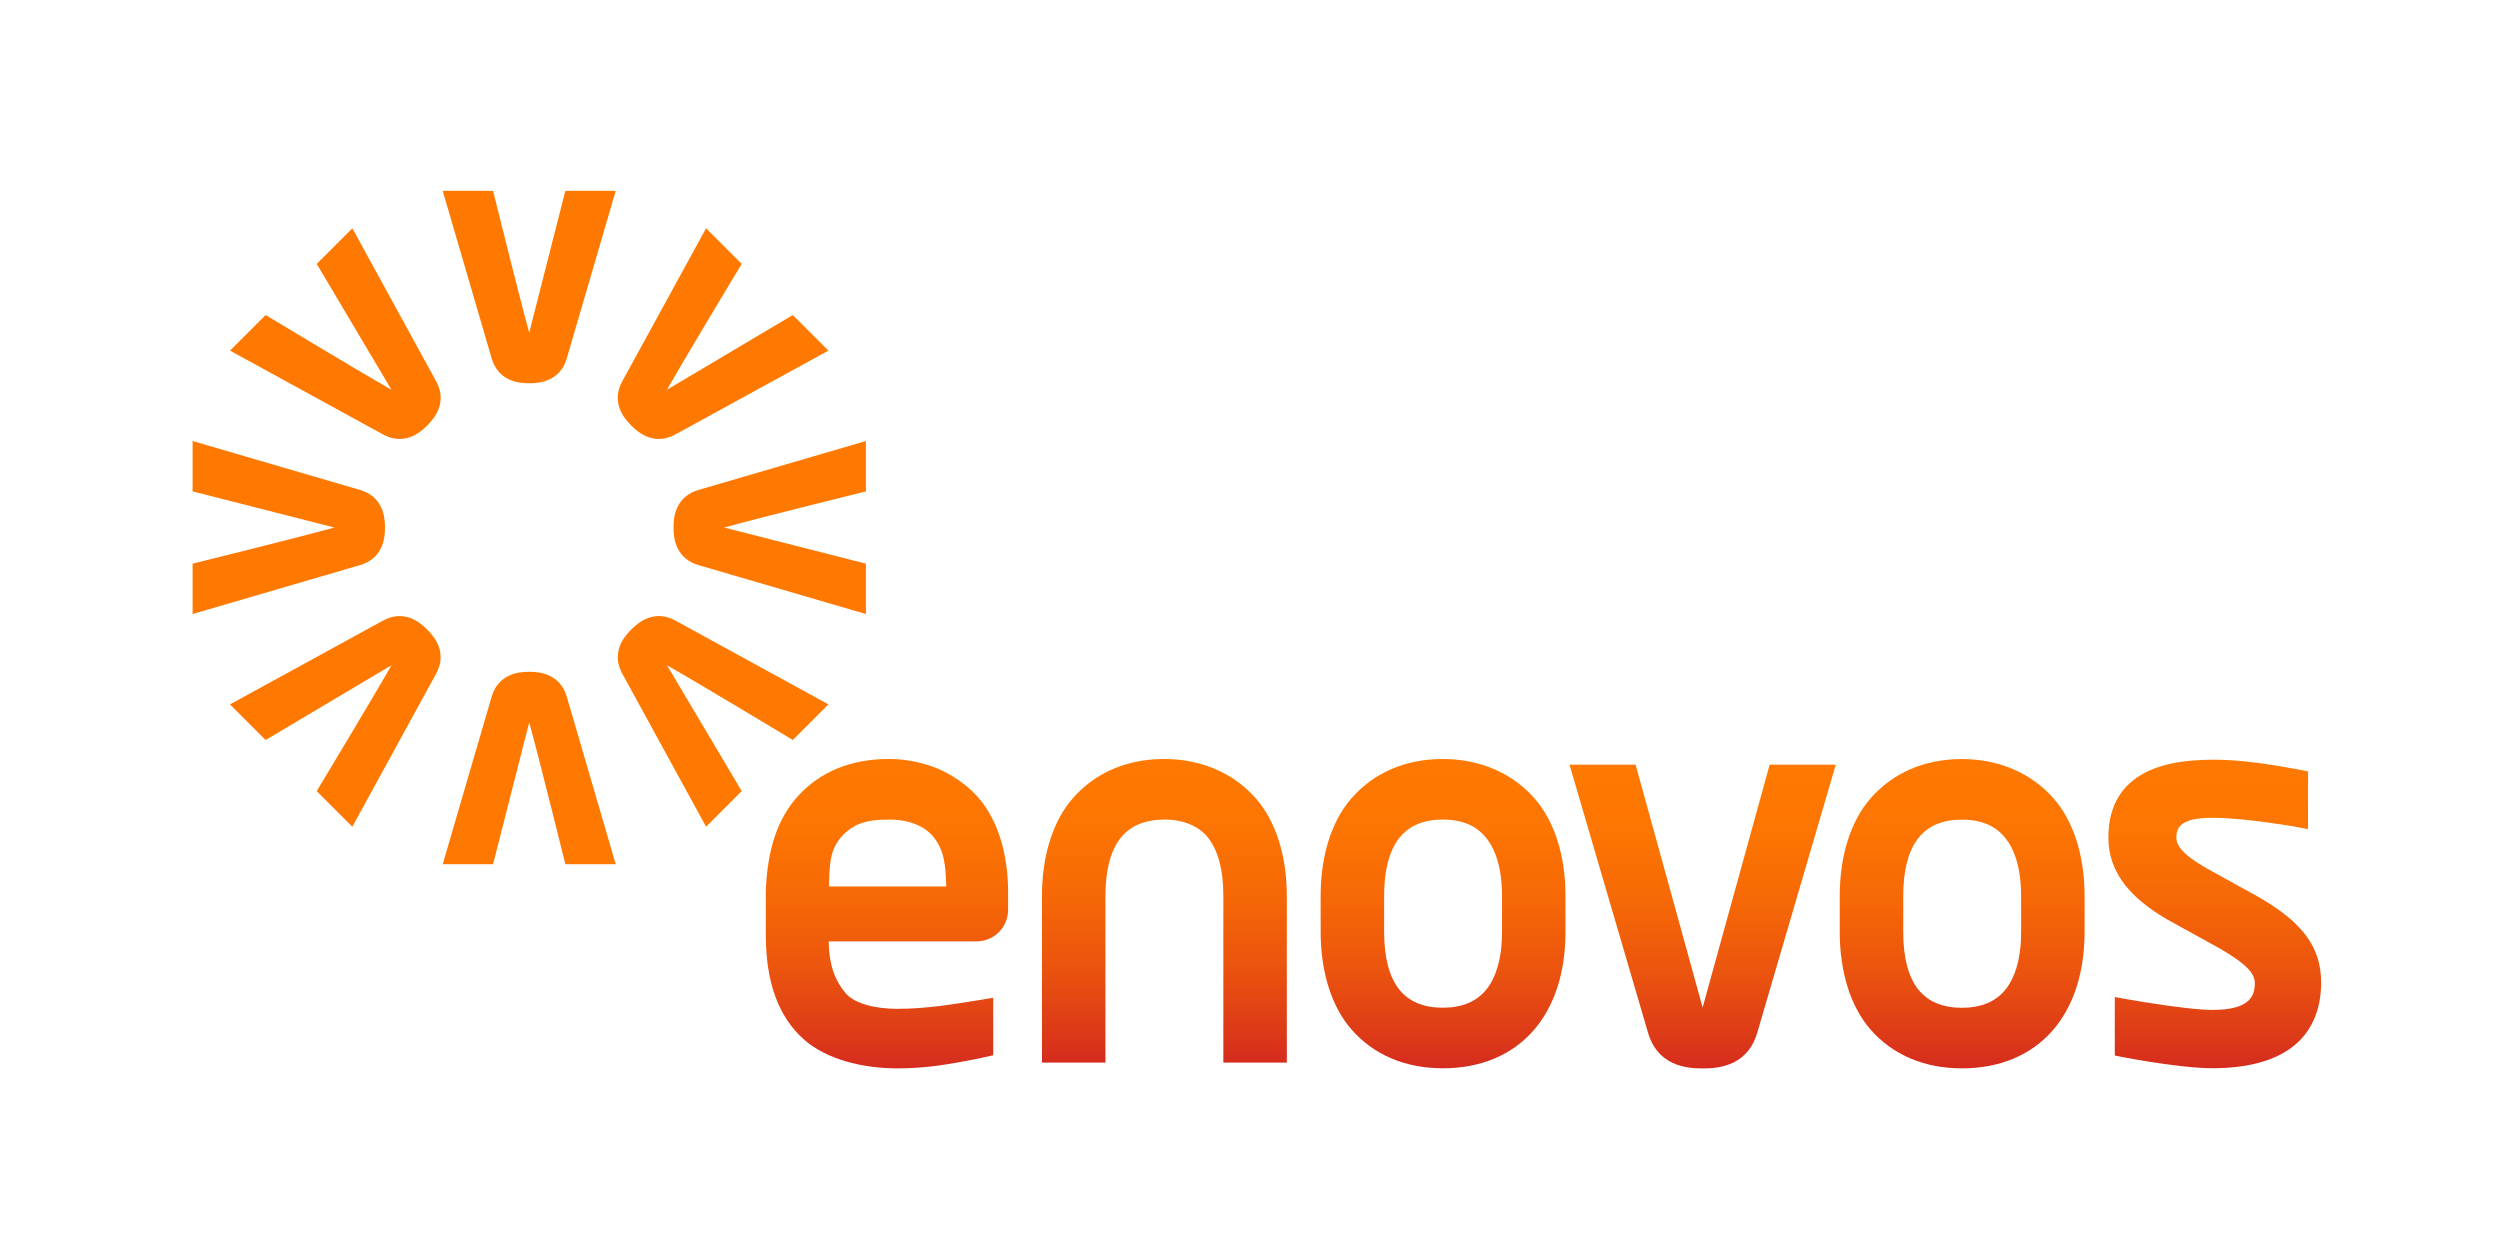
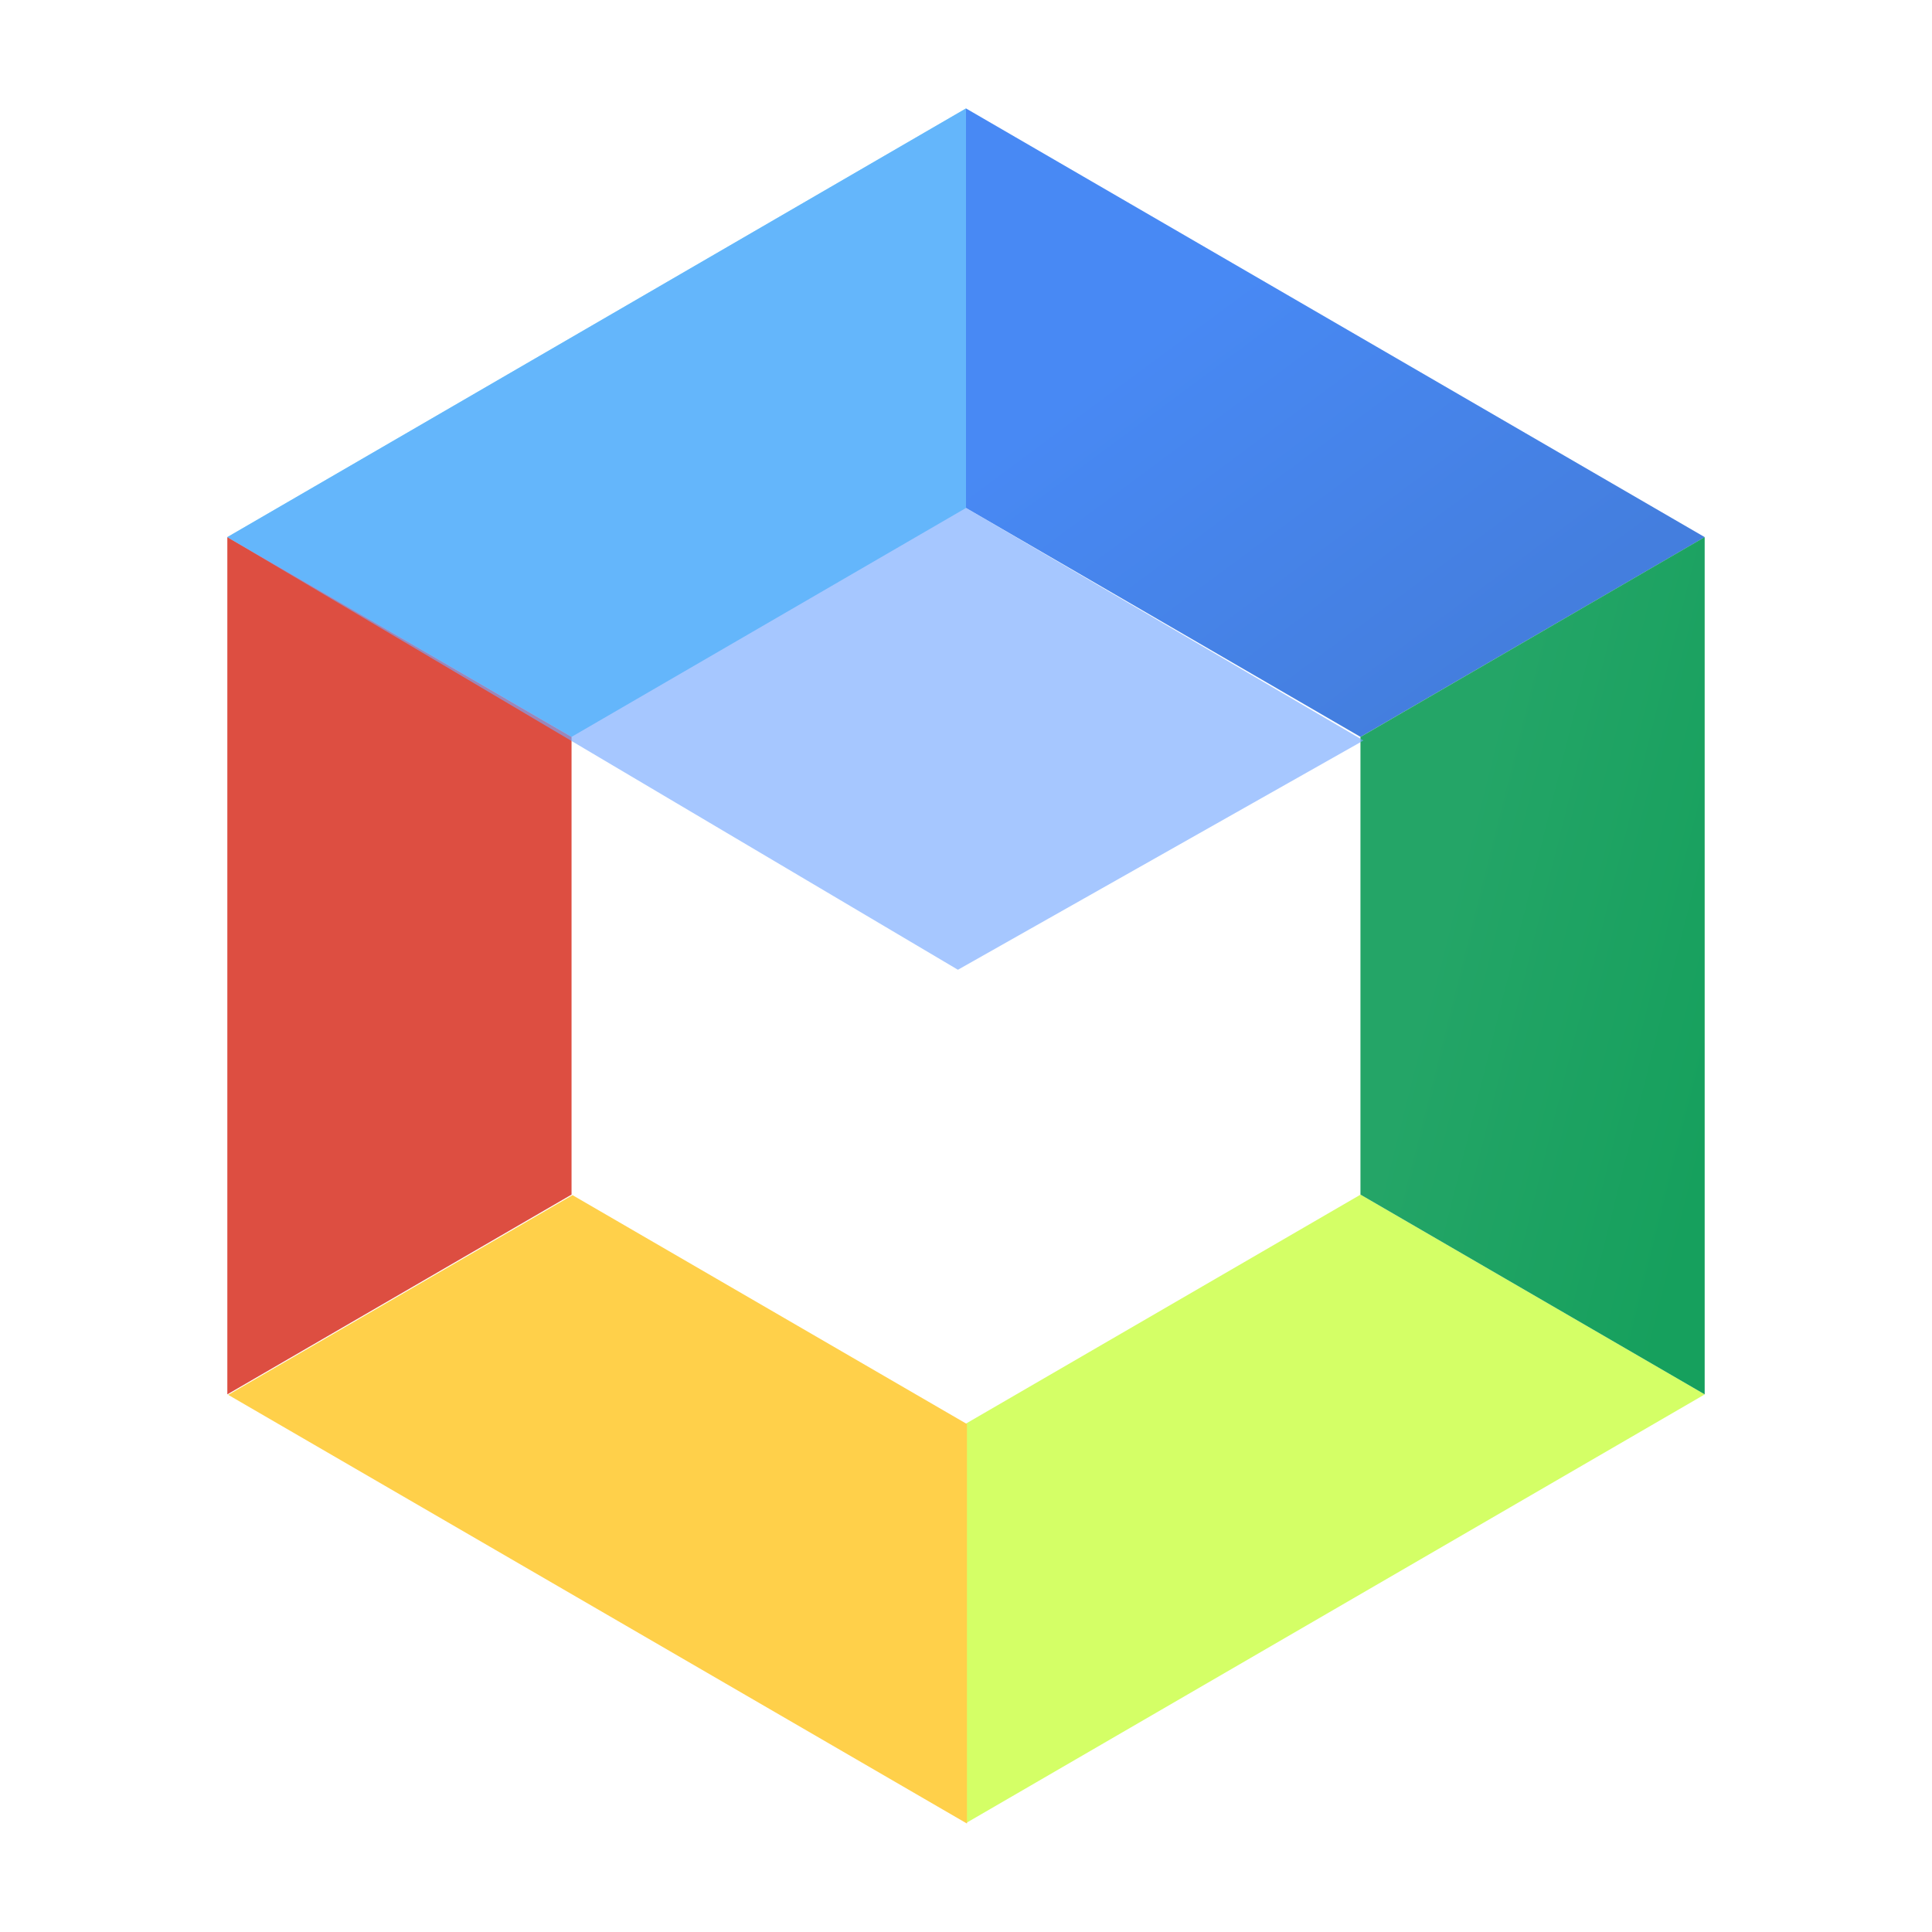
- <svg xmlns="http://www.w3.org/2000/svg" version="1.1" id="Layer_1" x="0px" y="0px" width="1695.118px" height="850.394px" viewBox="0 0 1695.118 850.394" enable-background="new 0 0 1695.118 850.394" xml:space="preserve">
-   <linearGradient id="SVGID_1_" gradientUnits="userSpaceOnUse" x1="978.471" y1="724.345" x2="978.471" y2="514.637">
-     <stop offset="0" style="stop-color:#D52B1E" />
-     <stop offset="0.081" style="stop-color:#DB3719" />
-     <stop offset="0.316" style="stop-color:#EB540E" />
-     <stop offset="0.549" style="stop-color:#F66806" />
-     <stop offset="0.778" style="stop-color:#FD7502" />
-     <stop offset="1" style="stop-color:#FF7900" />
-   </linearGradient>
-   <path fill="url(#SVGID_1_)" d="M978.307,724.345c-25.533,0-46.985-9.135-62.033-26.411c-13.419-15.412-20.812-38.876-20.812-66.072  v-24.402c0-27.222,7.393-50.693,20.812-66.094c15.239-17.487,36.689-26.729,62.033-26.729c24.992,0,47.074,9.485,62.181,26.71  c13.537,15.436,20.991,38.916,20.991,66.112v24.402c0,27.707-7.61,50.942-22.004,67.196  C1024.825,715.603,1003.675,724.345,978.307,724.345L978.307,724.345z M978.307,555.696c-13.127,0-23.101,4.253-29.648,12.644  c-6.73,8.627-10.144,21.787-10.144,39.119v24.402c0,17.289,3.409,30.387,10.134,38.928c6.526,8.29,16.506,12.488,29.658,12.493  c11.266,0.004,24.426-3.095,32.337-16.379c5.117-8.594,7.828-20.358,7.805-35.042v-24.402c-0.057-25.414-7.863-40.347-19.807-47.09  C993.101,557.242,986.243,555.696,978.307,555.696L978.307,555.696z" />
-   <linearGradient id="SVGID_2_" gradientUnits="userSpaceOnUse" x1="1330.438" y1="724.389" x2="1330.438" y2="514.68">
-     <stop offset="0" style="stop-color:#D52B1E" />
-     <stop offset="0.081" style="stop-color:#DB3719" />
-     <stop offset="0.316" style="stop-color:#EB540E" />
-     <stop offset="0.549" style="stop-color:#F66806" />
-     <stop offset="0.778" style="stop-color:#FD7502" />
-     <stop offset="1" style="stop-color:#FF7900" />
-   </linearGradient>
-   <path fill="url(#SVGID_2_)" d="M1330.275,724.389c-25.535,0-46.985-9.134-62.035-26.411c-13.419-15.412-20.812-38.876-20.812-66.073  v-24.401c0-27.221,7.393-50.692,20.813-66.095c15.237-17.486,36.688-26.729,62.033-26.729c24.99,0,47.072,9.486,62.179,26.711  c13.537,15.436,20.992,38.916,20.992,66.112v24.401c0,27.708-7.607,50.944-22.005,67.198  C1376.794,715.646,1355.643,724.389,1330.275,724.389L1330.275,724.389z M1330.275,555.738c-13.127,0-23.102,4.254-29.648,12.646  c-6.732,8.625-10.144,21.785-10.144,39.118v24.401c0,17.291,3.407,30.388,10.134,38.928c6.527,8.289,16.506,12.489,29.658,12.494  c11.264,0.004,24.426-3.096,32.337-16.38c5.118-8.593,7.826-20.356,7.803-35.042v-24.401c-0.057-25.414-7.861-40.348-19.807-47.09  C1345.067,557.285,1338.212,555.738,1330.275,555.738L1330.275,555.738z" />
-   <linearGradient id="SVGID_3_" gradientUnits="userSpaceOnUse" x1="1154.47" y1="724.454" x2="1154.47" y2="518.501">
-     <stop offset="0" style="stop-color:#D52B1E" />
-     <stop offset="0.081" style="stop-color:#DB3719" />
-     <stop offset="0.316" style="stop-color:#EB540E" />
-     <stop offset="0.549" style="stop-color:#F66806" />
-     <stop offset="0.778" style="stop-color:#FD7502" />
-     <stop offset="1" style="stop-color:#FF7900" />
-   </linearGradient>
-   <path fill="url(#SVGID_3_)" d="M1244.746,518.501h-44.839l-45.438,164.631c-0.002-0.002-0.002,0.003-0.002,0.003  c-0.002,0.007-45.435-164.634-45.435-164.634h-44.839l53.244,181.723c2.784,9.609,8.298,16.449,16.394,20.331  c7.282,3.493,15.259,3.898,20.624,3.899h0.025c5.365-0.001,13.343-0.406,20.626-3.899c8.093-3.882,13.607-10.722,16.392-20.331  L1244.746,518.501z" />
-   <linearGradient id="SVGID_4_" gradientUnits="userSpaceOnUse" x1="601.403" y1="724.403" x2="601.403" y2="514.613">
-     <stop offset="0" style="stop-color:#D52B1E" />
-     <stop offset="0.081" style="stop-color:#DB3719" />
-     <stop offset="0.316" style="stop-color:#EB540E" />
-     <stop offset="0.549" style="stop-color:#F66806" />
-     <stop offset="0.778" style="stop-color:#FD7502" />
-     <stop offset="1" style="stop-color:#FF7900" />
-   </linearGradient>
-   <path fill="url(#SVGID_4_)" d="M683.538,604.73c0-21.426-4.974-47.292-21.366-65.24c-5.869-6.425-15.273-13.489-25.455-17.954  c-8.146-3.572-20.597-6.926-33.906-6.923c-26.096,0.007-46.453,8.772-61.149,24.508c-14.841,15.891-21.42,37.834-22.392,65.022  v29.976c0,31.771,8.542,55.711,26.34,71.146c14.646,12.7,38.437,19.139,62.903,19.139c20.441,0,35.245-2.891,54.118-6.496  l10.816-2.384v-38.995l-10.816,1.775c-14.38,2.315-34.15,5.737-54.118,5.737c-14.554,0-28.867-3.312-35.091-10.577  c-6.357-7.421-11.274-17.538-11.503-35.165h100.544c0.088,0,0.18-0.01,0.268-0.014c11.535-0.281,20.799-9.714,20.799-21.316  c0-0.002,0-0.005,0-0.007c0-0.049,0.008-0.098,0.008-0.145V604.73z M562.021,601.069c0.542-12.046,0.313-21.459,5.341-29.311  c1.544-2.671,3.707-5.309,6.413-7.659c3.445-2.995,7.233-5.055,10.813-6.092c4.75-1.699,10.64-2.311,18.223-2.311  c14.871,0,24.548,5.275,29.431,10.943c8.504,9.872,8.801,20.653,9.395,34.429H562.021z" />
-   <linearGradient id="SVGID_5_" gradientUnits="userSpaceOnUse" x1="789.519" y1="720.479" x2="789.519" y2="514.636">
-     <stop offset="0" style="stop-color:#D52B1E" />
-     <stop offset="0.081" style="stop-color:#DB3719" />
-     <stop offset="0.316" style="stop-color:#EB540E" />
-     <stop offset="0.549" style="stop-color:#F66806" />
-     <stop offset="0.778" style="stop-color:#FD7502" />
-     <stop offset="1" style="stop-color:#FF7900" />
-   </linearGradient>
-   <path fill="url(#SVGID_5_)" d="M872.52,607.459c0-27.196-7.452-50.676-20.991-66.112c-15.106-17.225-37.189-26.711-62.179-26.711  c-25.343,0-46.794,9.242-62.034,26.73c-13.421,15.398-20.816,38.872-20.816,66.093v113.02h43.054l0.004-113.02  c0-17.331,3.412-30.492,10.144-39.12c6.547-8.391,16.522-12.505,29.648-12.643c13.111-0.142,23.996,4.787,29.877,12.414  c6.691,8.671,10.263,21.637,10.263,39.349l-0.007,113.02h43.054C872.537,720.479,872.52,607.458,872.52,607.459z" />
-   <linearGradient id="SVGID_6_" gradientUnits="userSpaceOnUse" x1="1501.709" y1="724.3" x2="1501.709" y2="515.105">
-     <stop offset="0" style="stop-color:#D52B1E" />
-     <stop offset="0.081" style="stop-color:#DB3719" />
-     <stop offset="0.316" style="stop-color:#EB540E" />
-     <stop offset="0.549" style="stop-color:#F66806" />
-     <stop offset="0.778" style="stop-color:#FD7502" />
-     <stop offset="1" style="stop-color:#FF7900" />
-   </linearGradient>
-   <path fill="url(#SVGID_6_)" d="M1531.256,608.128l-35.356-19.536c-16.061-9.182-20.247-15.515-20.247-20.639  c0-6.867,2.929-13.612,25.344-13.457c21.456,0.15,54.223,5.863,54.223,5.863c4.323,0.74,7.466,1.478,9.729,1.848l0.039-39.143  c-0.631-0.148-4.235-0.881-7.264-1.431c-18.328-3.326-37.461-6.529-56.728-6.529c-21.765,0-38.023,3.453-49.697,10.563  c-14.417,8.774-21.726,23.002-21.726,42.286c0,11.802,3.853,22.665,11.449,32.288c6.385,8.083,15.616,15.634,28.229,23.084  l0.027,0.017l0.027,0.014l36.02,19.866c20.037,11.635,23.556,17.799,23.556,23.618c0,9.4-4.673,17.924-28.597,17.924  c-19.573,0-66.359-8.711-66.359-8.711v39.66c0,0,42.012,8.587,66.359,8.587c22.239,0,39.845-4.422,52.329-13.146  c14.085-9.84,21.229-25.572,21.229-44.854C1573.844,642.37,1561.498,625.514,1531.256,608.128z" />
-   <g>
-     <g>
-       <path fill="#FF7900" d="M358.839,259.862h-0.016c-3.551,0-8.85-0.277-13.847-2.675c-5.776-2.771-9.697-7.596-11.65-14.34    l-33.147-113.425h34.154c0,0,17.268,69.868,24.499,96.144l24.504-96.144h34.15l-33.15,113.434    c-1.951,6.737-5.871,11.56-11.648,14.332C367.689,259.585,362.389,259.862,358.839,259.862L358.839,259.862z" />
-     </g>
-     <g>
-       <path fill="#FF7900" d="M358.825,455.514h0.016c3.551,0,8.85,0.276,13.847,2.674c5.776,2.772,9.696,7.596,11.65,14.34    l33.147,113.426h-34.154c0,0-17.267-69.867-24.498-96.144l-24.505,96.144h-34.15L333.33,472.52    c1.95-6.737,5.87-11.56,11.648-14.332C349.976,455.79,355.275,455.514,358.825,455.514L358.825,455.514z" />
-     </g>
-     <g>
-       <path fill="#FF7900" d="M456.687,357.694v-0.015c0-3.551,0.276-8.85,2.673-13.847c2.772-5.777,7.597-9.697,14.34-11.651    l113.426-33.147v34.154c0,0-69.867,17.267-96.144,24.499l96.144,24.504v34.151L473.692,383.19    c-6.736-1.95-11.56-5.87-14.333-11.648C456.963,366.544,456.687,361.245,456.687,357.694L456.687,357.694z" />
-     </g>
-     <g>
-       <path fill="#FF7900" d="M261.034,357.681v0.015c0,3.551-0.277,8.851-2.675,13.847c-2.771,5.777-7.596,9.697-14.34,11.65    l-113.425,33.148v-34.155c0,0,69.868-17.266,96.144-24.498l-96.144-24.504v-34.15l113.434,33.151    c6.736,1.95,11.561,5.87,14.332,11.648C260.757,348.831,261.034,354.13,261.034,357.681L261.034,357.681z" />
-     </g>
-     <g>
-       <path fill="#FF7900" d="M428.014,426.861l0.01-0.011c2.512-2.511,6.454-6.063,11.683-7.901c6.044-2.124,12.228-1.484,18.378,1.902    l103.643,56.766l-24.151,24.151c0,0-61.613-37.194-85.307-50.663l50.656,85.313l-24.148,24.147l-56.768-103.65    c-3.385-6.144-4.022-12.324-1.897-18.371C421.952,433.314,425.502,429.372,428.014,426.861L428.014,426.861z" />
-     </g>
-     <g>
-       <path fill="#FF7900" d="M289.677,288.505l-0.011,0.01c-2.511,2.511-6.454,6.062-11.682,7.9    c-6.045,2.125-12.228,1.485-18.378-1.902l-103.643-56.765l24.151-24.15c0,0,61.613,37.194,85.307,50.66l-50.657-85.311    l24.148-24.148l56.768,103.651c3.385,6.144,4.023,12.326,1.898,18.371C295.738,282.052,292.188,285.994,289.677,288.505    L289.677,288.505z" />
-     </g>
-     <g>
-       <path fill="#FF7900" d="M289.643,426.852l0.01,0.012c2.511,2.511,6.063,6.453,7.901,11.683c2.124,6.045,1.485,12.227-1.902,18.377    l-56.765,103.643l-24.151-24.149c0,0,37.194-61.614,50.661-85.307l-85.311,50.657l-24.149-24.149l103.652-56.768    c6.143-3.386,12.324-4.024,18.371-1.898C283.189,420.79,287.132,424.342,289.643,426.852L289.643,426.852z" />
-     </g>
-     <g>
-       <path fill="#FF7900" d="M427.999,288.515l-0.01-0.011c-2.511-2.511-6.062-6.454-7.9-11.682    c-2.125-6.045-1.485-12.229,1.901-18.378l56.765-103.643l24.151,24.151c0,0-37.195,61.613-50.661,85.306l85.311-50.656    l24.147,24.147l-103.65,56.769c-6.143,3.385-12.326,4.023-18.371,1.898C434.452,294.577,430.51,291.026,427.999,288.515    L427.999,288.515z" />
-     </g>
-   </g>
+ <svg xmlns="http://www.w3.org/2000/svg" width="500" height="500" viewBox="0 0 512 512">
+   <defs>
+     <linearGradient id="gradient-12" gradientUnits="userSpaceOnUse" x1="406.821" y1="142.41" x2="406.821" y2="369.446" gradientTransform="matrix(0.2431394, -0.9703275, 0.3580811, 0.09064921, 226.5812, 647.0069)">
+       <stop style="stop-color: rgb(36, 165, 103);" offset="0" />
+       <stop style="stop-color: rgb(22, 160, 93);" offset="1" />
+     </linearGradient>
+     <linearGradient id="gradient-13" gradientUnits="userSpaceOnUse" x1="354.318" y1="28.882" x2="354.318" y2="195.335" gradientTransform="matrix(0.8009724, -0.5942218, 0.4347957, 0.5921049, 37.06793, 261.7165)">
+       <stop style="stop-color: rgb(72, 137, 244);" offset="0" />
+       <stop style="stop-color: rgb(68, 126, 222);" offset="1" />
+     </linearGradient>
+   </defs>
+   <path d="M 256 28.739 L 256 134.613 L 151.466 195.276 L 151.466 195.297 L 60.244 142.359 L 60.244 142.339 L 256 28.739 Z " style="fill: rgb(72, 207, 244);" />
+   <path d="M 256 28.739 L 256 134.613 L 360.534 195.276 L 360.534 195.297 L 451.756 142.359 L 451.756 142.339 L 256 28.739 Z " style="fill: url(#gradient-13);" />
+   <path d="M 250 440.284 L 250 351.613 L 338.987 301.968 L 248.88 251.694 L 85.209 345.125 L 85.209 345.142 L 250 440.284 Z " style="fill: rgba(212, 255, 102, 0.047);" transform="matrix(1.160581, 0, 0, 1.160581, 322.6086, 539.2171)" />
+   <path d="M 256 483.138 L 256 377.264 L 360.534 316.601 L 360.534 316.58 L 451.756 369.518 L 451.756 369.538 L 256 483.138 Z " style="fill: rgb(212, 255, 102);" />
+   <path d="M 60.244 369.518 L 60.244 142.339 L 151.466 195.296 L 151.466 316.58 Z " style="fill: rgb(221, 78, 65);" />
+   <path d="M 451.756 369.518 L 451.756 142.339 L 360.534 195.297 L 360.534 316.58 Z " style="fill: url(#gradient-12);" />
+   <path d="M 256 28.739 L 256 134.613 L 361.339 196.238 L 253.859 256.995 L 60.244 142.359 L 60.244 142.339 L 256 28.739 Z " style="fill: rgba(116, 167, 255, 0.639);" />
+   <path d="M 256.256 483.261 L 256.256 377.387 L 151.721 316.724 L 60.5 369.641 L 60.5 369.661 L 256.256 483.261 Z " style="fill: rgb(255, 208, 74);" />
</svg>
